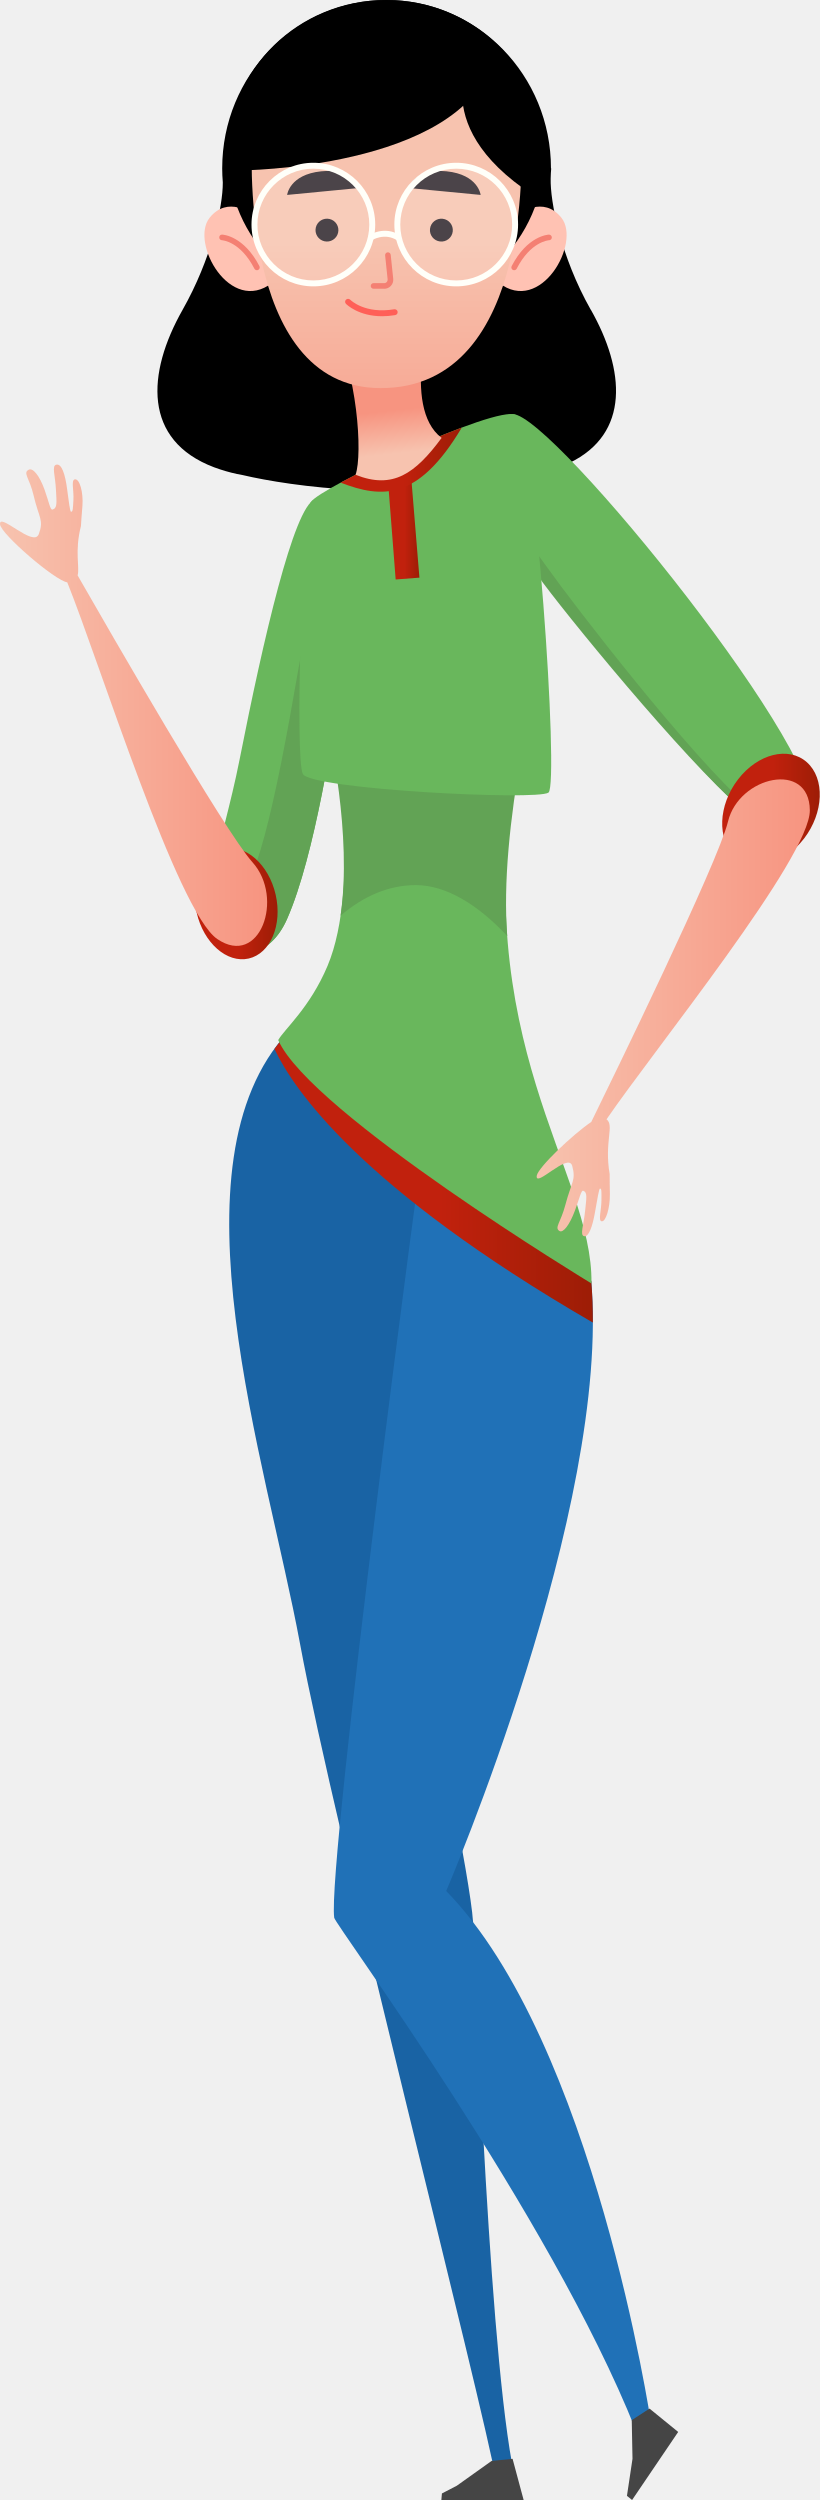
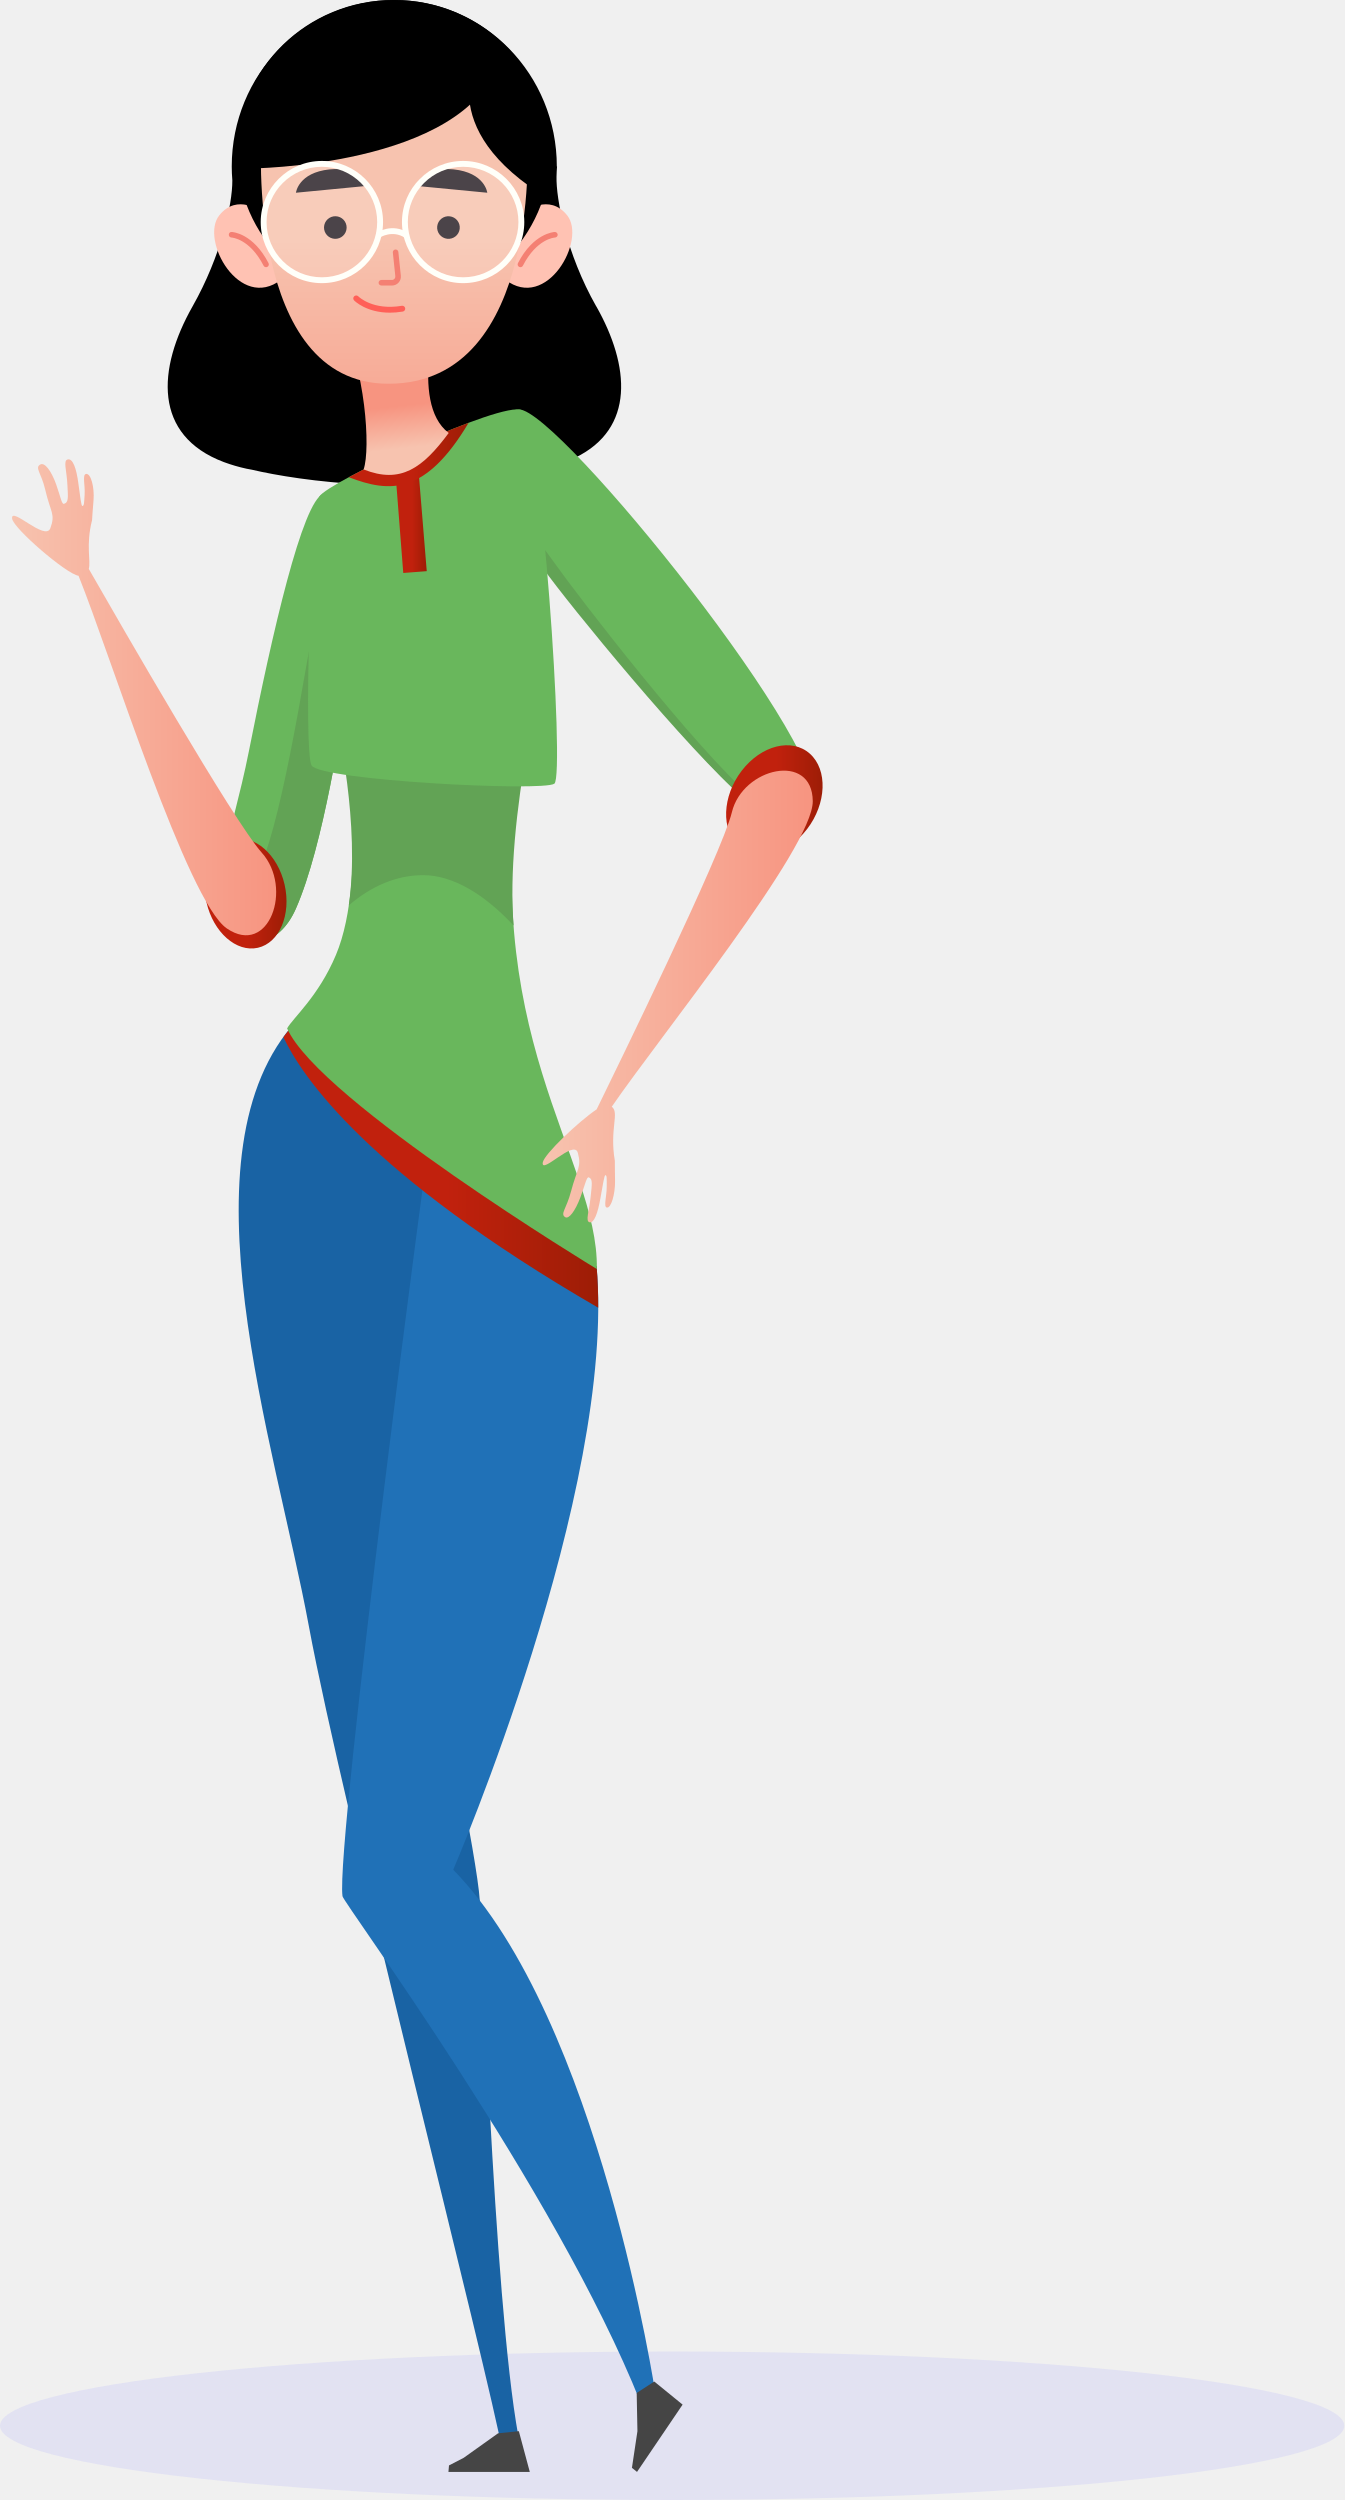
- <svg xmlns="http://www.w3.org/2000/svg" width="202" height="616" viewBox="0 0 202 616" fill="none">
-   <g clip-path="url(#clip0_203_4094)">
-     <path d="M145.586 76.361C138.062 63.081 135.548 49.469 135.686 44.003C135.714 43.559 135.723 43.116 135.733 42.673C135.77 41.916 135.816 41.5 135.816 41.5H135.76C135.76 18.58 117.625 0 95.255 0C72.886 0 54.75 18.58 54.75 41.5C54.75 42.664 54.805 43.809 54.898 44.954C54.934 50.929 52.097 63.792 44.979 76.361C36.124 91.995 35.181 108.497 52.762 115.146C52.762 115.146 52.855 115.183 52.975 115.219C54.63 115.829 56.432 116.365 58.419 116.799C58.882 116.9 59.334 116.974 59.787 117.057C71.647 119.846 101.005 124.011 128.828 117.399C129.928 117.233 131.028 117.039 132.155 116.789C135.271 116.115 137.951 115.192 140.262 114.084C140.281 114.084 140.299 114.074 140.318 114.065C155.283 106.835 154.007 91.191 145.596 76.342L145.586 76.361Z" fill="black" />
-     <path d="M199.726 201.304C197.591 205.044 189.956 205.552 182.625 199.199C168.464 186.935 139.486 149.341 133.181 140.448C123.624 126.947 116.654 102.291 126.35 102.042C136.047 101.792 206.594 189.262 199.726 201.304Z" fill="#69B75C" />
-     <path d="M184.419 198.755C170.257 186.492 141.279 148.898 134.975 140.005C126.129 127.492 122.838 128.194 132.368 141.658C138.663 150.551 168.455 186.935 182.616 199.208C188.005 203.871 193.551 204.822 196.962 203.52C193.57 203.973 188.939 202.671 184.419 198.755Z" fill="#62A355" />
-     <path d="M54.815 233.376C58.679 236.238 66.508 236.017 70.714 226.487C77.73 210.594 82.157 179.492 83.849 170.119C86.548 155.131 86.548 119.763 77.554 123.06C72.378 124.953 64.881 157.495 59.021 187.212C54.695 209.163 46.718 227.373 54.824 233.366L54.815 233.376Z" fill="#69B75C" />
-     <path d="M80.891 123.891C81.436 134.695 76.38 148.372 73.413 165.492C67.996 196.807 62.524 223.255 56.395 222.193C54.602 221.888 53.289 219.404 52.458 215.267C50.748 223.809 50.6 230.254 54.806 233.376C58.669 236.238 66.499 236.017 70.704 226.487C77.72 210.594 82.148 179.492 83.84 170.119C86.15 157.292 86.483 129.552 80.882 123.891H80.891Z" fill="#62A355" />
-     <path d="M198.108 206.632C202.998 200.26 203.312 191.839 198.82 187.822C194.318 183.805 186.72 185.707 181.83 192.069C176.94 198.441 176.626 206.863 181.118 210.88C185.62 214.897 193.227 212.995 198.108 206.623V206.632Z" fill="url(#paint0_linear_203_4094)" />
-     <path d="M67.922 220.447C66.221 212.986 60.481 207.916 55.11 209.144C49.74 210.372 46.763 217.409 48.464 224.88C50.165 232.341 55.905 237.402 61.276 236.183C66.646 234.955 69.623 227.918 67.922 220.456V220.447Z" fill="url(#paint1_linear_203_4094)" />
-     <path d="M62.209 212.459C55.35 204.813 26.76 155.113 19.125 141.778C19.689 139.746 18.339 135.933 19.938 129.635C19.994 128.434 20.169 126.541 20.308 124.666C20.567 121.37 19.633 117.898 18.441 118.11C17.461 118.295 18.237 120.834 18.089 123.226C17.96 125.341 17.978 126.042 17.535 126.098C17.22 126.153 16.952 123.475 16.536 120.511C16.037 116.669 15.141 114.222 13.902 114.49C12.663 114.73 13.625 117.168 13.791 120.733C13.948 123.854 14.161 125.184 12.959 125.553C12.368 125.747 12.062 123.697 10.99 120.696C9.715 117.15 8.106 115.201 7.071 115.737C5.564 116.549 7.284 117.759 8.291 122.118C9.576 127.668 10.87 128.074 9.548 131.629C8.291 134.991 -0.315 126.061 0.009 129.219C0.286 131.648 13.588 143.08 16.573 143.486C24.606 163.433 43.685 224.649 53.529 231.372C64.011 238.528 70.14 221.297 62.209 212.459Z" fill="url(#paint2_linear_203_4094)" />
-     <path d="M116.552 473.474C115.951 463.464 106.347 416.922 106.347 416.922L114.546 289.171L70.954 254.329C40.958 286.724 65.555 359.778 73.948 405.138C82.351 450.498 118.355 589.525 122.551 612.5H127.358C120.758 587.761 117.153 483.484 116.561 473.474H116.552Z" fill="#1963A4" />
-     <path d="M82.351 472.532C82.601 474.314 135.474 545.651 156.623 598.704L160.413 597.014C160.413 597.014 146.391 503.255 109.943 465.939C109.943 465.939 150.615 371.358 145.67 315.609C145.67 315.609 105.063 278.182 104.619 279.53C104.166 280.878 80.549 459.493 82.351 472.532Z" fill="#2071B7" />
-     <path d="M146.076 325.887C146.076 322.35 145.965 318.906 145.679 315.609C145.679 315.609 105.072 278.182 104.628 279.53C104.6 279.595 104.526 280.13 104.388 281.054L72.377 255.474L70.871 254.43C69.697 255.705 68.633 257.062 67.626 258.457C72.201 268.218 88.627 292.606 146.076 325.887Z" fill="url(#paint3_linear_203_4094)" />
-     <path d="M145.735 316.256C146.188 288.386 114.907 257.33 127.506 185.393L82.509 180.443C82.509 180.443 89.062 218.148 80.706 237.993C76.352 248.336 70.058 253.581 68.551 256.277C76.5 274.257 145.735 316.246 145.735 316.246V316.256Z" fill="#69B75C" />
-     <path d="M83.922 225.619C89.542 220.798 95.819 218.092 102.446 218.092C109.86 218.092 117.698 222.83 124.982 230.642C123.993 217.566 125.592 202.089 128.615 184.82L80.918 180.028C80.918 180.028 86.862 205.598 83.913 225.628L83.922 225.619Z" fill="#62A355" />
-     <path d="M74.642 190.74C76.805 194.48 132.451 197.315 135.15 195.292C137.849 193.27 131.776 104.701 127.053 102.226C122.329 99.752 78.579 120.169 76.555 123.761C74.531 127.354 72.599 187.194 74.642 190.74Z" fill="#69B75C" />
-     <path d="M101.319 117.602L95.689 119.634L97.492 142.785L103.343 142.332L101.319 117.602Z" fill="url(#paint4_linear_203_4094)" />
-     <path d="M113.78 105.357C104.185 108.94 91.734 114.693 83.923 118.923C94.128 122.847 103.039 123.401 113.78 105.357Z" fill="url(#paint5_linear_203_4094)" />
-     <path d="M108.816 107.896C98.694 100.26 106.717 74.892 106.717 74.892L81.741 79.389C88.045 91.754 89.413 111.812 87.611 116.983C96.817 120.659 102.327 116.679 108.816 107.896Z" fill="url(#paint6_linear_203_4094)" />
-     <path d="M129.022 616H108.751L108.89 614.384L112.559 612.482L121.119 606.378L126.295 605.851L129.022 616Z" fill="#454545" />
-     <path d="M167.105 599.23L155.745 616L154.479 614.984L155.847 605.851L155.662 596.321L160.043 593.477L167.105 599.23Z" fill="#454545" />
-     <path d="M150.217 289.272C148.858 281.321 151.437 277.286 149.45 275.799C161.226 258.577 199.633 211.213 199.541 199.651C199.439 187.295 182.061 191.275 179.381 202.421C176.949 212.515 150.633 266.352 145.688 276.446C141.121 279.53 132.571 287.666 132.257 289.688C131.785 292.883 140.04 283.852 140.983 287.25C141.981 290.833 140.789 291.249 139.31 296.863C138.154 301.277 136.537 302.487 137.849 303.318C138.755 303.863 140.317 301.887 141.657 298.313C142.794 295.275 143.192 293.206 143.71 293.4C144.773 293.77 144.504 295.127 144.181 298.276C143.82 301.887 142.822 304.343 143.922 304.592C145.031 304.86 145.974 302.376 146.64 298.507C147.185 295.515 147.583 292.8 147.86 292.855C148.257 292.911 148.202 293.622 148.193 295.755C148.193 298.174 147.352 300.742 148.22 300.926C149.274 301.139 150.309 297.639 150.272 294.305C150.254 292.412 150.199 290.501 150.217 289.282V289.272Z" fill="url(#paint7_linear_203_4094)" />
-     <path d="M62.21 52.766C62.21 52.766 56.137 48.047 51.654 53.653C46.745 59.785 56.737 77.672 67.044 69.702L62.21 52.766Z" fill="#FFC2B3" />
-     <path d="M63.3 66.581C63.05 66.581 62.801 66.443 62.681 66.203C59.242 59.517 54.861 59.203 54.676 59.194C54.297 59.175 54.001 58.852 54.019 58.464C54.038 58.085 54.334 57.771 54.74 57.808C54.953 57.808 60.083 58.122 63.919 65.575C64.095 65.916 63.956 66.332 63.623 66.507C63.522 66.563 63.411 66.581 63.309 66.581H63.3Z" fill="#F48073" />
-     <path d="M127.774 52.766C127.774 52.766 133.847 48.047 138.33 53.653C143.238 59.785 133.246 77.672 122.939 69.702L127.774 52.766Z" fill="#FFC2B3" />
-     <path d="M126.683 66.581C126.572 66.581 126.471 66.553 126.369 66.507C126.027 66.332 125.898 65.916 126.073 65.575C129.9 58.122 135.03 57.818 135.252 57.808C135.594 57.79 135.955 58.085 135.973 58.473C135.992 58.852 135.696 59.175 135.317 59.194C135.123 59.203 130.741 59.526 127.312 66.203C127.192 66.443 126.942 66.581 126.693 66.581H126.683Z" fill="#F48073" />
-     <path d="M95.126 76.037C116.68 76.037 134.152 59.016 134.152 38.019C134.152 17.021 116.68 0 95.126 0C73.572 0 56.1 17.021 56.1 38.019C56.1 59.016 73.572 76.037 95.126 76.037Z" fill="black" />
-     <path d="M62.145 33.771C62.145 33.771 58.032 95.633 93.786 95.633C132.452 95.633 128.394 33.771 128.394 33.771C128.394 33.771 128.172 7.332 94.969 7.332C64.53 7.332 62.145 33.771 62.145 33.771Z" fill="url(#paint8_linear_203_4094)" />
-     <path d="M116.959 12.171C116.959 12.171 103.935 30.105 131.278 48.029C131.278 48.029 131.768 18.257 116.959 12.171Z" fill="black" />
-     <path d="M94.682 71.152H92.038C91.659 71.152 91.345 70.838 91.345 70.46C91.345 70.081 91.659 69.767 92.038 69.767H94.682C94.922 69.767 95.144 69.665 95.301 69.49C95.458 69.315 95.532 69.084 95.514 68.844L94.894 62.934C94.857 62.555 95.135 62.213 95.514 62.176C95.893 62.139 96.235 62.416 96.272 62.795L96.891 68.705C96.956 69.333 96.752 69.961 96.327 70.423C95.902 70.894 95.301 71.162 94.672 71.162L94.682 71.152Z" fill="#F48073" />
-     <path d="M83.306 57.345C83.662 55.831 82.722 54.315 81.206 53.959C79.69 53.604 78.173 54.543 77.817 56.057C77.46 57.571 78.401 59.087 79.916 59.443C81.432 59.799 82.95 58.86 83.306 57.345Z" fill="#2B232A" />
-     <path d="M111.555 57.028C111.734 55.482 110.626 54.084 109.079 53.905C107.533 53.726 106.133 54.833 105.954 56.378C105.774 57.923 106.883 59.321 108.429 59.501C109.976 59.68 111.375 58.573 111.555 57.028Z" fill="#2B232A" />
-     <path d="M70.741 48.029L88.489 46.321C88.489 46.321 86.797 41.417 79.144 42.211C71.314 43.024 70.751 48.02 70.751 48.02L70.741 48.029Z" fill="#2B232A" />
-     <path d="M118.438 48.029L100.69 46.321C100.69 46.321 102.382 41.417 110.036 42.211C117.865 43.024 118.429 48.02 118.429 48.02L118.438 48.029Z" fill="#2B232A" />
-     <path d="M94.155 77.921C88.313 77.921 85.383 75.012 85.245 74.865C84.958 74.578 84.967 74.117 85.254 73.84C85.54 73.562 86.002 73.562 86.28 73.84C86.428 73.987 89.94 77.413 97.132 76.204C97.529 76.139 97.908 76.407 97.973 76.804C98.038 77.201 97.77 77.579 97.372 77.644C96.217 77.838 95.135 77.921 94.146 77.921H94.155Z" fill="#FF6058" />
-     <path d="M59.011 41.999C59.011 41.999 112.836 41.722 121.461 15.108C121.461 15.108 108.094 -2.807 83.377 4.553C58.669 11.913 59.011 41.999 59.011 41.999Z" fill="black" />
-     <path d="M77.211 70.561C68.809 70.561 61.969 63.728 61.969 55.333C61.969 46.939 68.809 40.106 77.211 40.106C85.614 40.106 92.454 46.939 92.454 55.333C92.454 63.728 85.614 70.561 77.211 70.561ZM77.211 41.565C69.613 41.565 63.429 47.743 63.429 55.333C63.429 62.924 69.613 69.102 77.211 69.102C84.81 69.102 90.994 62.924 90.994 55.333C90.994 47.743 84.81 41.565 77.211 41.565Z" fill="#FFFFF9" />
-     <path opacity="0.15" d="M81.349 69.232C89.03 66.947 93.404 58.873 91.117 51.199C88.829 43.525 80.748 39.156 73.066 41.441C65.385 43.726 61.011 51.799 63.298 59.473C65.585 67.148 73.667 71.517 81.349 69.232Z" fill="#FFFFF9" />
-     <path opacity="0.15" d="M126.718 57.756C128.059 49.862 122.74 42.377 114.838 41.037C106.936 39.698 99.443 45.011 98.103 52.906C96.762 60.8 102.081 68.285 109.983 69.625C117.885 70.964 125.378 65.651 126.718 57.756Z" fill="#FFFFF9" />
-     <path d="M112.412 70.561C104.009 70.561 97.169 63.728 97.169 55.333C97.169 46.939 104.009 40.106 112.412 40.106C120.814 40.106 127.654 46.939 127.654 55.333C127.654 63.728 120.814 70.561 112.412 70.561ZM112.412 41.565C104.813 41.565 98.629 47.743 98.629 55.333C98.629 62.924 104.813 69.102 112.412 69.102C120.01 69.102 126.194 62.924 126.194 55.333C126.194 47.743 120.01 41.565 112.412 41.565Z" fill="#FFFFF9" />
-     <path d="M91.566 59.24L90.772 58.021C90.929 57.919 94.765 55.472 98.665 58.021L97.871 59.24C94.774 57.217 91.696 59.157 91.566 59.24Z" fill="#FFFFF9" />
+ <svg xmlns="http://www.w3.org/2000/svg" width="335" height="623" viewBox="0 0 335 623" fill="none">
+   <path fill-rule="evenodd" clip-rule="evenodd" d="M167.5 586C260.01 586 335 594.287 335 604.5C335 614.713 260.01 623 167.5 623C74.99 623 0 614.723 0 604.5C0 594.277 74.99 586 167.5 586Z" fill="#E2E2F2" />
+   <g clip-path="url(#clip0_831_1473)">
+     <path d="M148.586 76.361C141.062 63.081 138.548 49.469 138.686 44.003C138.714 43.559 138.723 43.116 138.733 42.673C138.77 41.916 138.816 41.5 138.816 41.5H138.76C138.76 18.58 120.625 0 98.255 0C75.886 0 57.75 18.58 57.75 41.5C57.75 42.664 57.805 43.809 57.898 44.954C57.934 50.929 55.097 63.792 47.979 76.361C39.124 91.995 38.181 108.497 55.762 115.146C55.762 115.146 55.855 115.183 55.975 115.219C57.63 115.829 59.432 116.365 61.419 116.799C61.882 116.9 62.334 116.974 62.787 117.057C74.647 119.846 104.005 124.011 131.828 117.399C132.928 117.233 134.028 117.039 135.155 116.789C138.271 116.115 140.951 115.192 143.262 114.084C143.281 114.084 143.299 114.074 143.318 114.065C158.283 106.835 157.007 91.191 148.596 76.342L148.586 76.361Z" fill="black" />
+     <path d="M202.726 201.304C200.591 205.044 192.956 205.552 185.625 199.199C171.464 186.935 142.486 149.341 136.181 140.448C126.624 126.947 119.654 102.291 129.35 102.042C139.047 101.792 209.594 189.262 202.726 201.304Z" fill="#69B75C" />
+     <path d="M187.419 198.755C173.257 186.492 144.279 148.898 137.975 140.005C129.129 127.492 125.838 128.194 135.368 141.658C141.663 150.551 171.455 186.935 185.616 199.208C191.005 203.871 196.551 204.822 199.962 203.52C196.57 203.973 191.939 202.671 187.419 198.755Z" fill="#62A355" />
+     <path d="M57.815 233.376C61.679 236.238 69.508 236.017 73.714 226.487C80.73 210.594 85.157 179.492 86.849 170.119C89.548 155.131 89.548 119.763 80.554 123.06C75.378 124.953 67.881 157.495 62.021 187.212C57.695 209.163 49.718 227.373 57.824 233.366L57.815 233.376Z" fill="#69B75C" />
+     <path d="M83.891 123.891C84.436 134.695 79.38 148.372 76.413 165.492C70.996 196.807 65.524 223.255 59.395 222.193C57.602 221.888 56.289 219.404 55.458 215.267C53.748 223.809 53.6 230.254 57.806 233.376C61.669 236.238 69.499 236.017 73.704 226.487C80.72 210.594 85.148 179.492 86.84 170.119C89.15 157.292 89.483 129.552 83.882 123.891H83.891Z" fill="#62A355" />
+     <path d="M201.108 206.632C205.998 200.26 206.312 191.839 201.82 187.822C197.318 183.805 189.72 185.707 184.83 192.069C179.94 198.441 179.626 206.863 184.118 210.88C188.62 214.897 196.227 212.995 201.108 206.623V206.632Z" fill="url(#paint0_linear_831_1473)" />
+     <path d="M70.922 220.447C69.221 212.986 63.481 207.916 58.11 209.144C52.74 210.372 49.763 217.409 51.464 224.88C53.165 232.341 58.905 237.402 64.275 236.183C69.646 234.955 72.623 227.918 70.922 220.456V220.447Z" fill="url(#paint1_linear_831_1473)" />
+     <path d="M65.209 212.459C58.35 204.813 29.76 155.113 22.125 141.778C22.689 139.746 21.339 135.933 22.938 129.635C22.994 128.434 23.169 126.541 23.308 124.666C23.567 121.37 22.633 117.898 21.441 118.11C20.461 118.295 21.237 120.834 21.089 123.226C20.96 125.341 20.978 126.042 20.535 126.098C20.22 126.153 19.952 123.475 19.536 120.511C19.037 116.669 18.141 114.222 16.902 114.49C15.663 114.73 16.625 117.168 16.791 120.733C16.948 123.854 17.161 125.184 15.959 125.553C15.368 125.747 15.062 123.697 13.99 120.696C12.715 117.15 11.106 115.201 10.071 115.737C8.564 116.549 10.284 117.759 11.291 122.118C12.576 127.668 13.87 128.074 12.548 131.629C11.291 134.991 2.685 126.061 3.009 129.219C3.286 131.648 16.588 143.08 19.573 143.486C27.606 163.433 46.685 224.649 56.529 231.372C67.011 238.528 73.14 221.297 65.209 212.459Z" fill="url(#paint2_linear_831_1473)" />
+     <path d="M119.552 473.474C118.951 463.464 109.347 416.922 109.347 416.922L117.546 289.171L73.954 254.329C43.958 286.724 68.555 359.778 76.948 405.138C85.351 450.498 121.355 589.525 125.551 612.5H130.358C123.758 587.761 120.153 483.484 119.561 473.474H119.552Z" fill="#1963A4" />
+     <path d="M85.351 472.532C85.601 474.314 138.474 545.651 159.623 598.704L163.413 597.014C163.413 597.014 149.391 503.255 112.943 465.939C112.943 465.939 153.615 371.358 148.67 315.609C148.67 315.609 108.063 278.182 107.619 279.53C107.166 280.878 83.549 459.493 85.351 472.532Z" fill="#2071B7" />
+     <path d="M149.076 325.887C149.076 322.35 148.965 318.906 148.679 315.609C148.679 315.609 108.072 278.182 107.628 279.53C107.6 279.595 107.526 280.13 107.388 281.054L75.377 255.474L73.871 254.43C72.697 255.705 71.633 257.062 70.626 258.457C75.201 268.218 91.627 292.606 149.076 325.887Z" fill="url(#paint3_linear_831_1473)" />
+     <path d="M148.735 316.256C149.188 288.386 117.907 257.33 130.506 185.393L85.509 180.443C85.509 180.443 92.062 218.148 83.706 237.993C79.352 248.336 73.058 253.581 71.551 256.277C79.5 274.257 148.735 316.246 148.735 316.246V316.256Z" fill="#69B75C" />
+     <path d="M86.922 225.619C92.542 220.798 98.819 218.092 105.446 218.092C112.86 218.092 120.698 222.83 127.982 230.642C126.993 217.566 128.592 202.089 131.615 184.82L83.918 180.028C83.918 180.028 89.862 205.598 86.913 225.628L86.922 225.619Z" fill="#62A355" />
+     <path d="M77.642 190.74C79.805 194.48 135.451 197.315 138.15 195.292C140.849 193.27 134.776 104.701 130.053 102.226C125.329 99.752 81.579 120.169 79.555 123.761C77.531 127.354 75.599 187.194 77.642 190.74Z" fill="#69B75C" />
+     <path d="M104.319 117.602L98.689 119.634L100.492 142.785L106.343 142.332L104.319 117.602Z" fill="url(#paint4_linear_831_1473)" />
+     <path d="M116.78 105.357C107.185 108.94 94.734 114.693 86.923 118.923C97.128 122.847 106.039 123.401 116.78 105.357Z" fill="url(#paint5_linear_831_1473)" />
+     <path d="M111.816 107.896C101.694 100.26 109.717 74.892 109.717 74.892L84.741 79.389C91.045 91.754 92.413 111.812 90.611 116.983C99.817 120.659 105.327 116.679 111.816 107.896Z" fill="url(#paint6_linear_831_1473)" />
+     <path d="M132.022 616H111.751L111.89 614.384L115.559 612.482L124.119 606.378L129.295 605.851L132.022 616Z" fill="#454545" />
+     <path d="M170.105 599.23L158.745 616L157.479 614.984L158.847 605.851L158.662 596.321L163.043 593.477L170.105 599.23Z" fill="#454545" />
+     <path d="M153.217 289.272C151.858 281.321 154.437 277.286 152.45 275.799C164.226 258.577 202.633 211.213 202.541 199.651C202.439 187.295 185.061 191.275 182.381 202.421C179.949 212.515 153.633 266.352 148.688 276.446C144.121 279.53 135.571 287.666 135.257 289.688C134.785 292.883 143.04 283.852 143.983 287.25C144.981 290.833 143.789 291.249 142.31 296.863C141.154 301.277 139.537 302.487 140.849 303.318C141.755 303.863 143.317 301.887 144.657 298.313C145.794 295.275 146.192 293.206 146.71 293.4C147.773 293.77 147.504 295.127 147.181 298.276C146.82 301.887 145.822 304.343 146.922 304.592C148.031 304.86 148.974 302.376 149.64 298.507C150.185 295.515 150.583 292.8 150.86 292.855C151.257 292.911 151.202 293.622 151.193 295.755C151.193 298.174 150.352 300.742 151.22 300.926C152.274 301.139 153.309 297.639 153.272 294.305C153.254 292.412 153.199 290.501 153.217 289.282V289.272Z" fill="url(#paint7_linear_831_1473)" />
+     <path d="M65.21 52.766C65.21 52.766 59.137 48.047 54.654 53.653C49.745 59.785 59.737 77.672 70.044 69.702L65.21 52.766Z" fill="#FFC2B3" />
+     <path d="M66.3 66.581C66.05 66.581 65.801 66.443 65.681 66.203C62.242 59.517 57.861 59.203 57.676 59.194C57.297 59.175 57.001 58.852 57.019 58.464C57.038 58.085 57.334 57.771 57.74 57.808C57.953 57.808 63.083 58.122 66.919 65.575C67.095 65.916 66.956 66.332 66.624 66.507C66.522 66.563 66.411 66.581 66.309 66.581H66.3Z" fill="#F48073" />
+     <path d="M130.774 52.766C130.774 52.766 136.847 48.047 141.33 53.653C146.238 59.785 136.246 77.672 125.939 69.702L130.774 52.766Z" fill="#FFC2B3" />
+     <path d="M129.683 66.581C129.572 66.581 129.471 66.553 129.369 66.507C129.027 66.332 128.898 65.916 129.073 65.575C132.9 58.122 138.03 57.818 138.252 57.808C138.594 57.79 138.955 58.085 138.973 58.473C138.992 58.852 138.696 59.175 138.317 59.194C138.123 59.203 133.741 59.526 130.312 66.203C130.192 66.443 129.942 66.581 129.693 66.581H129.683Z" fill="#F48073" />
+     <path d="M98.126 76.037C119.68 76.037 137.152 59.016 137.152 38.019C137.152 17.021 119.68 0 98.126 0C76.572 0 59.1 17.021 59.1 38.019C59.1 59.016 76.572 76.037 98.126 76.037Z" fill="black" />
+     <path d="M65.145 33.771C65.145 33.771 61.032 95.633 96.786 95.633C135.452 95.633 131.394 33.771 131.394 33.771C131.394 33.771 131.172 7.332 97.969 7.332C67.53 7.332 65.145 33.771 65.145 33.771Z" fill="url(#paint8_linear_831_1473)" />
+     <path d="M119.959 12.171C119.959 12.171 106.935 30.105 134.278 48.029C134.278 48.029 134.768 18.257 119.959 12.171Z" fill="black" />
+     <path d="M97.682 71.152H95.038C94.659 71.152 94.345 70.838 94.345 70.46C94.345 70.081 94.659 69.767 95.038 69.767H97.682C97.922 69.767 98.144 69.665 98.301 69.49C98.458 69.315 98.532 69.084 98.514 68.844L97.894 62.934C97.857 62.555 98.135 62.213 98.514 62.176C98.893 62.139 99.235 62.416 99.272 62.795L99.891 68.705C99.956 69.333 99.752 69.961 99.327 70.423C98.902 70.894 98.301 71.162 97.672 71.162L97.682 71.152Z" fill="#F48073" />
+     <path d="M86.306 57.345C86.662 55.831 85.722 54.315 84.206 53.959C82.69 53.604 81.173 54.543 80.817 56.057C80.46 57.571 81.401 59.087 82.916 59.443C84.432 59.799 85.95 58.86 86.306 57.345Z" fill="#2B232A" />
+     <path d="M114.555 57.028C114.734 55.482 113.626 54.084 112.079 53.905C110.533 53.726 109.133 54.833 108.954 56.378C108.774 57.923 109.883 59.321 111.429 59.501C112.976 59.68 114.375 58.573 114.555 57.028Z" fill="#2B232A" />
+     <path d="M73.741 48.029L91.489 46.321C91.489 46.321 89.797 41.417 82.144 42.211C74.314 43.024 73.751 48.02 73.751 48.02L73.741 48.029Z" fill="#2B232A" />
+     <path d="M121.438 48.029L103.69 46.321C103.69 46.321 105.382 41.417 113.036 42.211C120.865 43.024 121.429 48.02 121.429 48.02L121.438 48.029Z" fill="#2B232A" />
+     <path d="M97.155 77.921C91.313 77.921 88.383 75.012 88.245 74.865C87.958 74.578 87.967 74.117 88.254 73.84C88.54 73.562 89.002 73.562 89.28 73.84C89.428 73.987 92.94 77.413 100.132 76.204C100.529 76.139 100.908 76.407 100.973 76.804C101.038 77.201 100.77 77.579 100.372 77.644C99.217 77.838 98.135 77.921 97.146 77.921H97.155Z" fill="#FF6058" />
+     <path d="M62.011 41.999C62.011 41.999 115.836 41.722 124.461 15.108C124.461 15.108 111.094 -2.807 86.377 4.553C61.669 11.913 62.011 41.999 62.011 41.999Z" fill="black" />
+     <path d="M80.211 70.561C71.809 70.561 64.969 63.728 64.969 55.333C64.969 46.939 71.809 40.106 80.211 40.106C88.614 40.106 95.454 46.939 95.454 55.333C95.454 63.728 88.614 70.561 80.211 70.561ZM80.211 41.565C72.613 41.565 66.429 47.743 66.429 55.333C66.429 62.924 72.613 69.102 80.211 69.102C87.81 69.102 93.994 62.924 93.994 55.333C93.994 47.743 87.81 41.565 80.211 41.565Z" fill="#FFFFF9" />
+     <path opacity="0.15" d="M84.349 69.232C92.03 66.947 96.404 58.873 94.117 51.199C91.829 43.525 83.748 39.156 76.066 41.441C68.385 43.726 64.011 51.799 66.298 59.473C68.585 67.148 76.667 71.517 84.349 69.232Z" fill="#FFFFF9" />
+     <path opacity="0.15" d="M129.718 57.756C131.059 49.862 125.74 42.377 117.838 41.037C109.936 39.698 102.443 45.011 101.103 52.906C99.762 60.8 105.081 68.285 112.983 69.625C120.885 70.964 128.378 65.651 129.718 57.756Z" fill="#FFFFF9" />
+     <path d="M115.412 70.561C107.009 70.561 100.169 63.728 100.169 55.333C100.169 46.939 107.009 40.106 115.412 40.106C123.814 40.106 130.654 46.939 130.654 55.333C130.654 63.728 123.814 70.561 115.412 70.561ZM115.412 41.565C107.813 41.565 101.629 47.743 101.629 55.333C101.629 62.924 107.813 69.102 115.412 69.102C123.01 69.102 129.194 62.924 129.194 55.333C129.194 47.743 123.01 41.565 115.412 41.565Z" fill="#FFFFF9" />
+     <path d="M94.566 59.24L93.772 58.021C93.929 57.919 97.765 55.472 101.666 58.021L100.871 59.24C97.774 57.217 94.696 59.157 94.566 59.24Z" fill="#FFFFF9" />
  </g>
  <defs>
-     <linearGradient id="paint0_linear_203_4094" x1="177.948" y1="199.346" x2="202" y2="199.346" gradientUnits="userSpaceOnUse">
+     <linearGradient id="paint0_linear_831_1473" x1="180.948" y1="199.346" x2="205" y2="199.346" gradientUnits="userSpaceOnUse">
      <stop stop-color="#C1210D" />
      <stop offset="0.52" stop-color="#C1210D" />
      <stop offset="1" stop-color="#9D1D06" />
    </linearGradient>
-     <linearGradient id="paint1_linear_203_4094" x1="47.983" y1="222.654" x2="68.402" y2="222.654" gradientUnits="userSpaceOnUse">
+     <linearGradient id="paint1_linear_831_1473" x1="50.983" y1="222.654" x2="71.402" y2="222.654" gradientUnits="userSpaceOnUse">
      <stop stop-color="#C1210D" />
      <stop offset="0.52" stop-color="#C1210D" />
      <stop offset="1" stop-color="#9D1D06" />
    </linearGradient>
-     <linearGradient id="paint2_linear_203_4094" x1="-0" y1="173.776" x2="65.823" y2="173.776" gradientUnits="userSpaceOnUse">
+     <linearGradient id="paint2_linear_831_1473" x1="3" y1="173.776" x2="68.823" y2="173.776" gradientUnits="userSpaceOnUse">
      <stop stop-color="#F7C3AF" />
      <stop offset="1" stop-color="#F79480" />
    </linearGradient>
-     <linearGradient id="paint3_linear_203_4094" x1="67.626" y1="290.159" x2="146.076" y2="290.159" gradientUnits="userSpaceOnUse">
+     <linearGradient id="paint3_linear_831_1473" x1="70.626" y1="290.159" x2="149.076" y2="290.159" gradientUnits="userSpaceOnUse">
      <stop stop-color="#C1210D" />
      <stop offset="0.52" stop-color="#C1210D" />
      <stop offset="1" stop-color="#9D1D06" />
    </linearGradient>
-     <linearGradient id="paint4_linear_203_4094" x1="95.689" y1="130.189" x2="103.343" y2="130.189" gradientUnits="userSpaceOnUse">
+     <linearGradient id="paint4_linear_831_1473" x1="98.689" y1="130.189" x2="106.343" y2="130.189" gradientUnits="userSpaceOnUse">
      <stop stop-color="#C1210D" />
      <stop offset="0.52" stop-color="#C1210D" />
      <stop offset="1" stop-color="#9D1D06" />
    </linearGradient>
-     <linearGradient id="paint5_linear_203_4094" x1="83.923" y1="113.253" x2="113.78" y2="113.253" gradientUnits="userSpaceOnUse">
+     <linearGradient id="paint5_linear_831_1473" x1="86.923" y1="113.253" x2="116.78" y2="113.253" gradientUnits="userSpaceOnUse">
      <stop stop-color="#C1210D" />
      <stop offset="0.52" stop-color="#C1210D" />
      <stop offset="1" stop-color="#9D1D06" />
    </linearGradient>
-     <linearGradient id="paint6_linear_203_4094" x1="98.075" y1="111.683" x2="96.903" y2="101.118" gradientUnits="userSpaceOnUse">
+     <linearGradient id="paint6_linear_831_1473" x1="101.075" y1="111.683" x2="99.903" y2="101.118" gradientUnits="userSpaceOnUse">
      <stop stop-color="#F7C3AF" />
      <stop offset="1" stop-color="#F79480" />
    </linearGradient>
-     <linearGradient id="paint7_linear_203_4094" x1="132.229" y1="248.326" x2="199.541" y2="248.326" gradientUnits="userSpaceOnUse">
+     <linearGradient id="paint7_linear_831_1473" x1="135.229" y1="248.326" x2="202.541" y2="248.326" gradientUnits="userSpaceOnUse">
      <stop stop-color="#F7C3AF" />
      <stop offset="1" stop-color="#F79480" />
    </linearGradient>
-     <linearGradient id="paint8_linear_203_4094" x1="95.255" y1="59.757" x2="95.255" y2="131.158" gradientUnits="userSpaceOnUse">
+     <linearGradient id="paint8_linear_831_1473" x1="98.255" y1="59.757" x2="98.255" y2="131.158" gradientUnits="userSpaceOnUse">
      <stop stop-color="#F7C3AF" />
      <stop offset="1" stop-color="#F79480" />
    </linearGradient>
-     <clipPath id="clip0_203_4094">
-       <rect width="202" height="616" fill="white" />
+     <clipPath id="clip0_831_1473">
+       <rect width="202" height="616" fill="white" transform="translate(3)" />
    </clipPath>
  </defs>
</svg>
